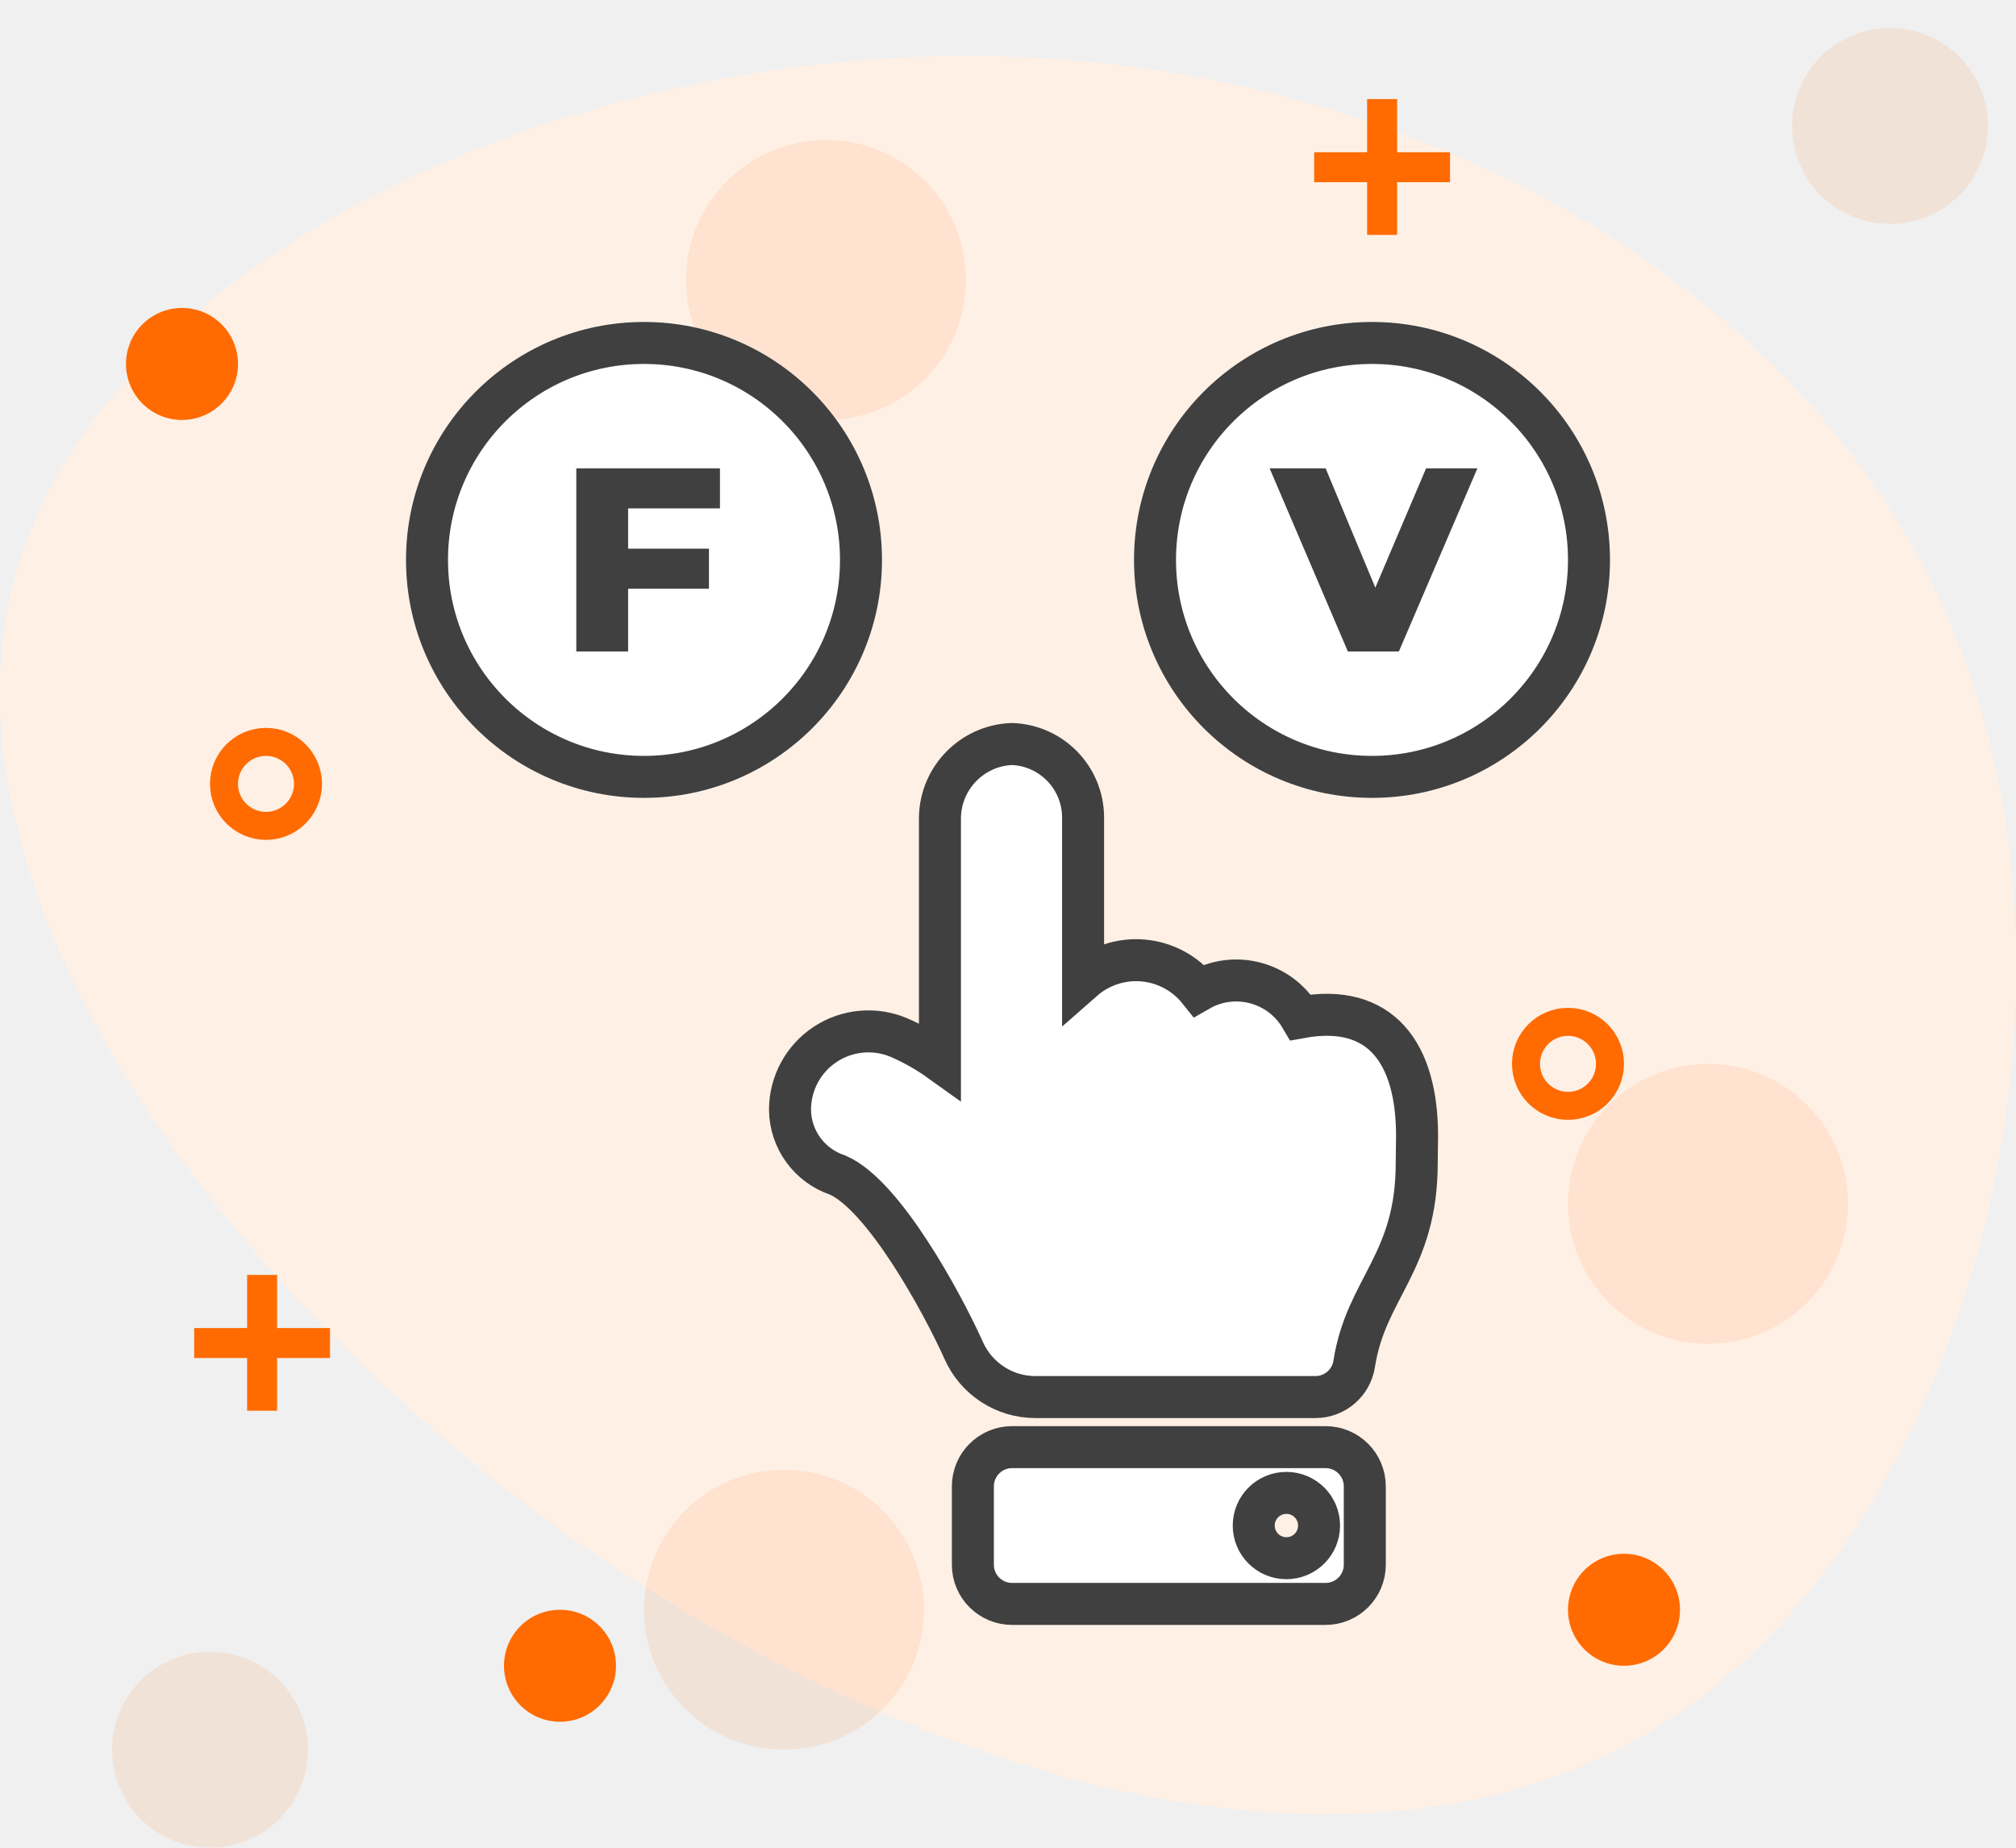
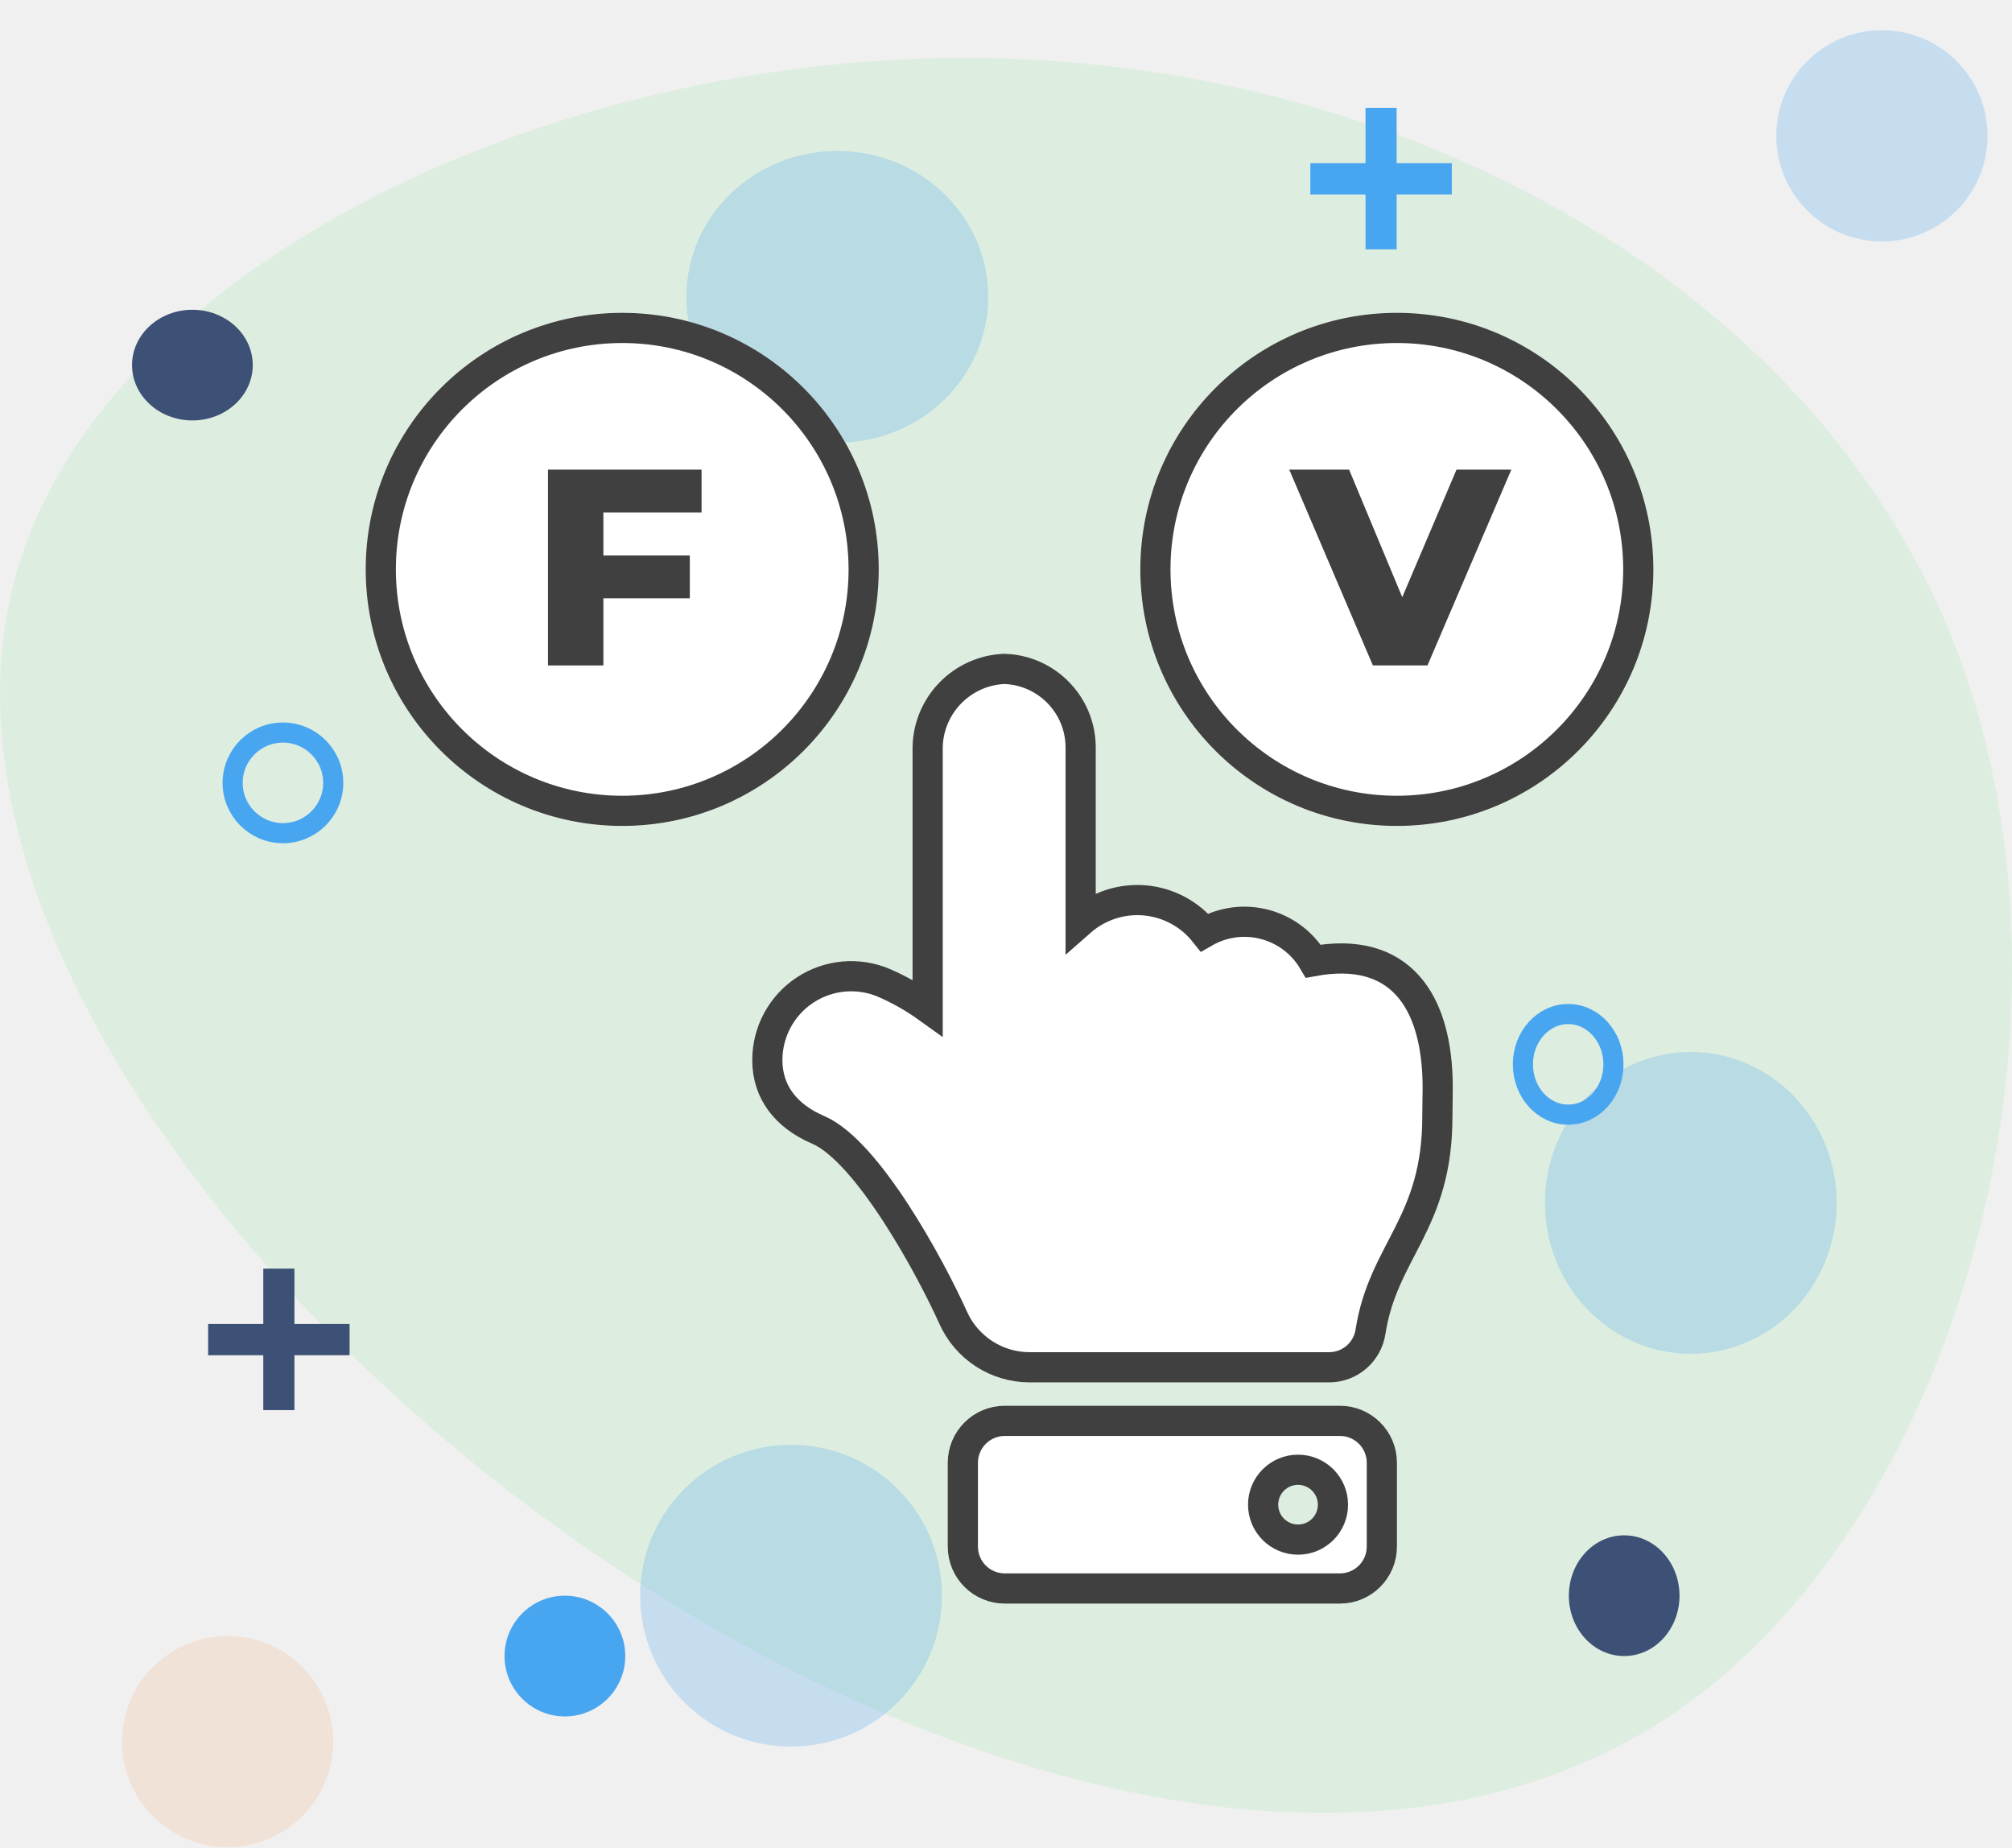
- <svg xmlns="http://www.w3.org/2000/svg" width="144" height="132" viewBox="0 0 144 132">
-   <g id="Grupo_27" data-name="Grupo 27" transform="translate(-8 -13)">
-     <path id="blob_2_" data-name="blob(2)" d="M70.952-16.161c9.669,26.2-.1,62.38-21.209,76C28.637,73.562-3.7,64.621-29.48,46.011S-74.5-.774-68.052-22.5C-61.606-44.336-29.48-59.619,1.294-59.1,31.964-58.58,61.283-42.361,70.952-16.161Z" transform="translate(77.306 76.112)" fill="#fff0e5" />
-     <g id="Grupo_3" data-name="Grupo 3" transform="translate(-5.665 -4.676)">
-       <text id="_" data-name="+" transform="translate(92.665 104.676)" fill="#ff6b00" font-size="20" font-family="Montserrat-Bold, Montserrat" font-weight="700">
-         <tspan x="-5.99" y="0">+</tspan>
-       </text>
-       <text id="_2" data-name="+" transform="translate(32.665 120.676)" fill="#ff6b00" font-size="20" font-family="Montserrat-Bold, Montserrat" font-weight="700">
-         <tspan x="-5.99" y="0">+</tspan>
-       </text>
-       <text id="_3" data-name="+" transform="translate(112.665 36.676)" fill="#ff6b00" font-size="20" font-family="Montserrat-Bold, Montserrat" font-weight="700">
-         <tspan x="-5.99" y="0">+</tspan>
-       </text>
-       <circle id="Elipse_1" data-name="Elipse 1" cx="4" cy="4" r="4" transform="translate(22.665 39.676)" fill="#ff6b00" />
-       <circle id="Elipse_2" data-name="Elipse 2" cx="4" cy="4" r="4" transform="translate(49.665 132.676)" fill="#ff6b00" />
-       <circle id="Elipse_5" data-name="Elipse 5" cx="4" cy="4" r="4" transform="translate(125.665 128.676)" fill="#ff6b00" />
-       <circle id="Elipse_6" data-name="Elipse 6" cx="10" cy="10" r="10" transform="translate(62.665 27.676)" fill="#ff6b00" opacity="0.1" />
-       <circle id="Elipse_7" data-name="Elipse 7" cx="10" cy="10" r="10" transform="translate(125.665 93.676)" fill="#ff6b00" opacity="0.1" />
-       <circle id="Elipse_11" data-name="Elipse 11" cx="7" cy="7" r="7" transform="translate(141.665 19.676)" fill="#ff6b00" opacity="0.1" />
-       <circle id="Elipse_12" data-name="Elipse 12" cx="7" cy="7" r="7" transform="translate(21.665 135.676)" fill="#ff6b00" opacity="0.1" />
-       <circle id="Elipse_8" data-name="Elipse 8" cx="10" cy="10" r="10" transform="translate(59.665 122.676)" fill="#ff6b00" opacity="0.1" />
-       <g id="Elipse_3" data-name="Elipse 3" transform="translate(121.665 89.676)" fill="none" stroke="#ff6b00" stroke-width="2">
-         <circle cx="4" cy="4" r="4" stroke="none" />
-         <circle cx="4" cy="4" r="3" fill="none" />
+ <svg xmlns="http://www.w3.org/2000/svg" width="200" height="183.602" viewBox="0 0 200 183.602">
+   <g id="Grupo_80089" data-name="Grupo 80089" transform="translate(-223.875 -391)">
+     <g id="Grupo_27" data-name="Grupo 27" transform="translate(223.875 391)">
+       <path id="blob_2_" data-name="blob(2)" d="M125.5.542c13.429,36.388-.144,86.639-29.457,105.555C66.726,125.158,21.818,112.74-13.993,86.892S-76.517,21.913-67.564-8.266c8.953-30.324,53.572-51.55,96.314-50.828C71.347-58.372,112.067-35.846,125.5.542Z" transform="translate(69.306 64.866)" fill="#a2e6b0" opacity="0.25" />
+       <g id="Grupo_3" data-name="Grupo 3" transform="translate(12.125 0)">
+         <text id="_" data-name="+" transform="translate(97.811 121.222)" fill="#ff6b00" font-size="29" font-family="Montserrat-Bold, Montserrat" font-weight="700">
+           <tspan x="-8.686" y="0">+</tspan>
+         </text>
+         <text id="_2" data-name="+" transform="translate(16.001 143.374)" fill="#3d5075" font-size="29" font-family="Montserrat-Bold, Montserrat" font-weight="700">
+           <tspan x="-8.686" y="0">+</tspan>
+         </text>
+         <text id="_3" data-name="+" transform="translate(125.565 28)" fill="#48a5f0" font-size="29" font-family="Montserrat-Bold, Montserrat" font-weight="700">
+           <tspan x="-8.686" y="0">+</tspan>
+         </text>
+         <ellipse id="Elipse_1" data-name="Elipse 1" cx="6" cy="5.5" rx="6" ry="5.5" transform="translate(1 30.788)" fill="#3d5075" />
+         <circle id="Elipse_2" data-name="Elipse 2" cx="6" cy="6" r="6" transform="translate(38.028 158.602)" fill="#48a5f0" />
+         <ellipse id="Elipse_5" data-name="Elipse 5" cx="5.5" cy="6" rx="5.5" ry="6" transform="translate(143.824 152.602)" fill="#3d5075" />
+         <ellipse id="Elipse_6" data-name="Elipse 6" cx="15" cy="14.5" rx="15" ry="14.5" transform="translate(56.107 15)" fill="#48a5f0" opacity="0.25" />
+         <ellipse id="Elipse_7" data-name="Elipse 7" cx="14.5" cy="15" rx="14.5" ry="15" transform="translate(141.445 104.56)" fill="#48a5f0" opacity="0.25" />
+         <circle id="Elipse_11" data-name="Elipse 11" cx="10.5" cy="10.5" r="10.5" transform="translate(164.445 3)" fill="#48a5f0" opacity="0.25" />
+         <circle id="Elipse_12" data-name="Elipse 12" cx="10.5" cy="10.5" r="10.5" transform="translate(0 162.602)" fill="#ff6b00" opacity="0.1" />
+         <circle id="Elipse_8" data-name="Elipse 8" cx="15" cy="15" r="15" transform="translate(51.508 143.602)" fill="#48a5f0" opacity="0.25" />
+         <g id="Elipse_3" data-name="Elipse 3" transform="translate(138.257 99.79)" fill="none" stroke="#48a5f0" stroke-width="2">
+           <ellipse cx="5.5" cy="6" rx="5.5" ry="6" stroke="none" />
+           <ellipse cx="5.5" cy="6" rx="4.5" ry="5" fill="none" />
+         </g>
+         <g id="Elipse_4" data-name="Elipse 4" transform="translate(10 71.812)" fill="none" stroke="#48a5f0" stroke-width="2">
+           <circle cx="6" cy="6" r="6" stroke="none" />
+           <circle cx="6" cy="6" r="5" fill="none" />
+         </g>
      </g>
-       <g id="Elipse_4" data-name="Elipse 4" transform="translate(28.665 69.676)" fill="none" stroke="#ff6b00" stroke-width="2">
-         <circle cx="4" cy="4" r="4" stroke="none" />
-         <circle cx="4" cy="4" r="3" fill="none" />
+       <g id="Grupo_4" data-name="Grupo 4" transform="translate(75.638 66.484)">
+         <path id="Icon_awesome-hand-point-right" data-name="Icon awesome-hand-point-right" d="M91.4,23.54a7.825,7.825,0,0,1-7.774,7.605H66.3a8.536,8.536,0,0,1-1.093,12.311,7.949,7.949,0,0,1-2.855,10.814c1.557,8.528-3.808,12.367-12.6,12.367-.477,0-2.3-.035-2.777-.034-10.754.029-13.344-5.391-21.472-6.649a4.16,4.16,0,0,1-3.517-4.113V26.076h0a8.33,8.33,0,0,1,4.939-7.609c5.013-2.255,16.557-8.51,18.661-13.418C46.941,1.891,49.3,0,52.529,0a8.335,8.335,0,0,1,7.656,11.611,23.586,23.586,0,0,1-2.456,4.324h25.9A7.951,7.951,0,0,1,91.4,23.54Zm-74.741.06V56.919a4.165,4.165,0,0,1-4.165,4.165H4.165A4.165,4.165,0,0,1,0,56.919V23.6a4.165,4.165,0,0,1,4.165-4.165h8.33A4.165,4.165,0,0,1,16.659,23.6ZM11.8,52.755A3.471,3.471,0,1,0,8.33,56.225,3.471,3.471,0,0,0,11.8,52.755Z" transform="translate(0 92.038) rotate(-90)" fill="#fff" />
+         <path id="Icon_awesome-hand-point-right-2" data-name="Icon awesome-hand-point-right" d="M91.4,23.54a7.825,7.825,0,0,1-7.774,7.605H66.3a8.536,8.536,0,0,1-1.093,12.311,7.949,7.949,0,0,1-2.855,10.814c1.557,8.528-3.808,12.367-12.6,12.367-.477,0-2.3-.035-2.777-.034-10.754.029-13.344-5.391-21.472-6.649a4.16,4.16,0,0,1-3.517-4.113V26.076h0a8.33,8.33,0,0,1,4.939-7.609c5.013-2.255,16.557-8.51,18.661-13.418C46.941,1.891,49.3,0,52.529,0a8.335,8.335,0,0,1,7.656,11.611,23.586,23.586,0,0,1-2.456,4.324h25.9A7.951,7.951,0,0,1,91.4,23.54Zm-74.741.06V56.919a4.165,4.165,0,0,1-4.165,4.165H4.165A4.165,4.165,0,0,1,0,56.919V23.6a4.165,4.165,0,0,1,4.165-4.165h8.33A4.165,4.165,0,0,1,16.659,23.6ZM11.8,52.755A3.471,3.471,0,1,0,8.33,56.225,3.471,3.471,0,0,0,11.8,52.755Z" transform="translate(0.638 91.401) rotate(-90)" fill="none" stroke="#404040" stroke-width="3" />
      </g>
-     </g>
-     <g id="Grupo_4" data-name="Grupo 4" transform="translate(9 20.651)">
-       <path id="Icon_awesome-hand-point-right" data-name="Icon awesome-hand-point-right" d="M61.431,15.822a5.259,5.259,0,0,1-5.225,5.112H44.56a5.737,5.737,0,0,1-.735,8.275,5.343,5.343,0,0,1-1.919,7.268c1.047,5.732-2.56,8.312-8.468,8.312-.32,0-1.548-.024-1.866-.023-7.228.02-8.968-3.623-14.431-4.469a2.8,2.8,0,0,1-2.364-2.765V17.526h0a5.6,5.6,0,0,1,3.32-5.114C21.467,10.9,29.226,6.692,30.64,3.393A4.971,4.971,0,0,1,35.305,0a5.6,5.6,0,0,1,5.146,7.8A15.853,15.853,0,0,1,38.8,10.71H56.206a5.344,5.344,0,0,1,5.225,5.112ZM11.2,15.862V38.256a2.8,2.8,0,0,1-2.8,2.8H2.8a2.8,2.8,0,0,1-2.8-2.8V15.862a2.8,2.8,0,0,1,2.8-2.8H8.4A2.8,2.8,0,0,1,11.2,15.862ZM7.931,35.457A2.333,2.333,0,1,0,5.6,37.79,2.333,2.333,0,0,0,7.931,35.457Z" transform="translate(55 107.36) rotate(-90)" fill="#fff" />
-       <path id="Icon_awesome-hand-point-right-2" data-name="Icon awesome-hand-point-right" d="M61.431,15.822a5.259,5.259,0,0,1-5.225,5.112H44.56a5.737,5.737,0,0,1-.735,8.275,5.343,5.343,0,0,1-1.919,7.268c1.047,5.732-2.56,8.312-8.468,8.312-.32,0-1.548-.024-1.866-.023-7.228.02-8.968-3.623-14.431-4.469a2.8,2.8,0,0,1-2.364-2.765V17.526h0a5.6,5.6,0,0,1,3.32-5.114C21.467,10.9,29.226,6.692,30.64,3.393A4.971,4.971,0,0,1,35.305,0a5.6,5.6,0,0,1,5.146,7.8A15.853,15.853,0,0,1,38.8,10.71H56.206a5.344,5.344,0,0,1,5.225,5.112ZM11.2,15.862V38.256a2.8,2.8,0,0,1-2.8,2.8H2.8a2.8,2.8,0,0,1-2.8-2.8V15.862a2.8,2.8,0,0,1,2.8-2.8H8.4A2.8,2.8,0,0,1,11.2,15.862ZM7.931,35.457A2.333,2.333,0,1,0,5.6,37.79,2.333,2.333,0,0,0,7.931,35.457Z" transform="translate(55.429 106.931) rotate(-90)" fill="none" stroke="#404040" stroke-width="3" />
-     </g>
-     <g id="Grupo_7" data-name="Grupo 7" transform="translate(2.018 1.181)">
-       <g id="Grupo_5" data-name="Grupo 5" transform="translate(87.326 35)">
-         <g id="Elipse_10" data-name="Elipse 10" transform="translate(-0.344 -0.181)" fill="#fff" stroke="#404040" stroke-width="3">
-           <circle cx="17" cy="17" r="17" stroke="none" />
-           <circle cx="17" cy="17" r="15.5" fill="none" />
+       <g id="Grupo_7" data-name="Grupo 7" transform="translate(36.351 31.093)">
+         <g id="Grupo_5" data-name="Grupo 5" transform="translate(77)">
+           <g id="Elipse_10" data-name="Elipse 10" fill="#fff" stroke="#404040" stroke-width="3">
+             <circle cx="25.5" cy="25.5" r="25.5" stroke="none" />
+             <circle cx="25.5" cy="25.5" r="24" fill="none" />
+           </g>
+           <path id="Trazado_23" data-name="Trazado 23" d="M14.137-14,5.8,5.463H.374L-7.94-14h5.95L3.293-1.321,8.687-14Z" transform="translate(22.745 29.585)" fill="#404040" />
        </g>
-         <path id="Trazado_23" data-name="Trazado 23" d="M6.9-14,1.292-.919H-2.352L-7.94-14h4L-.39-5.478,3.235-14Z" transform="translate(17.284 24.278)" fill="#404040" />
-       </g>
-       <g id="Grupo_6" data-name="Grupo 6" transform="translate(35 35)">
-         <g id="Elipse_9" data-name="Elipse 9" transform="translate(-0.018 -0.181)" fill="#fff" stroke="#404040" stroke-width="3">
-           <circle cx="17" cy="17" r="17" stroke="none" />
-           <circle cx="17" cy="17" r="15.5" fill="none" />
+         <g id="Grupo_6" data-name="Grupo 6">
+           <g id="Elipse_9" data-name="Elipse 9" fill="#fff" stroke="#404040" stroke-width="3">
+             <circle cx="25.5" cy="25.5" r="25.5" stroke="none" />
+             <circle cx="25.5" cy="25.5" r="24" fill="none" />
+           </g>
+           <path id="Trazado_22" data-name="Trazado 22" d="M.485-9.746v4.282H9.077V-1.21H.485V5.463H-5.02V-14H10.245v4.254Z" transform="translate(23.142 29.585)" fill="#404040" />
        </g>
-         <path id="Trazado_22" data-name="Trazado 22" d="M-1.32-11.141v2.878H4.455V-5.4H-1.32V-.919h-3.7V-14H5.24v2.859Z" transform="translate(17.167 24.278)" fill="#404040" />
      </g>
    </g>
  </g>
</svg>
